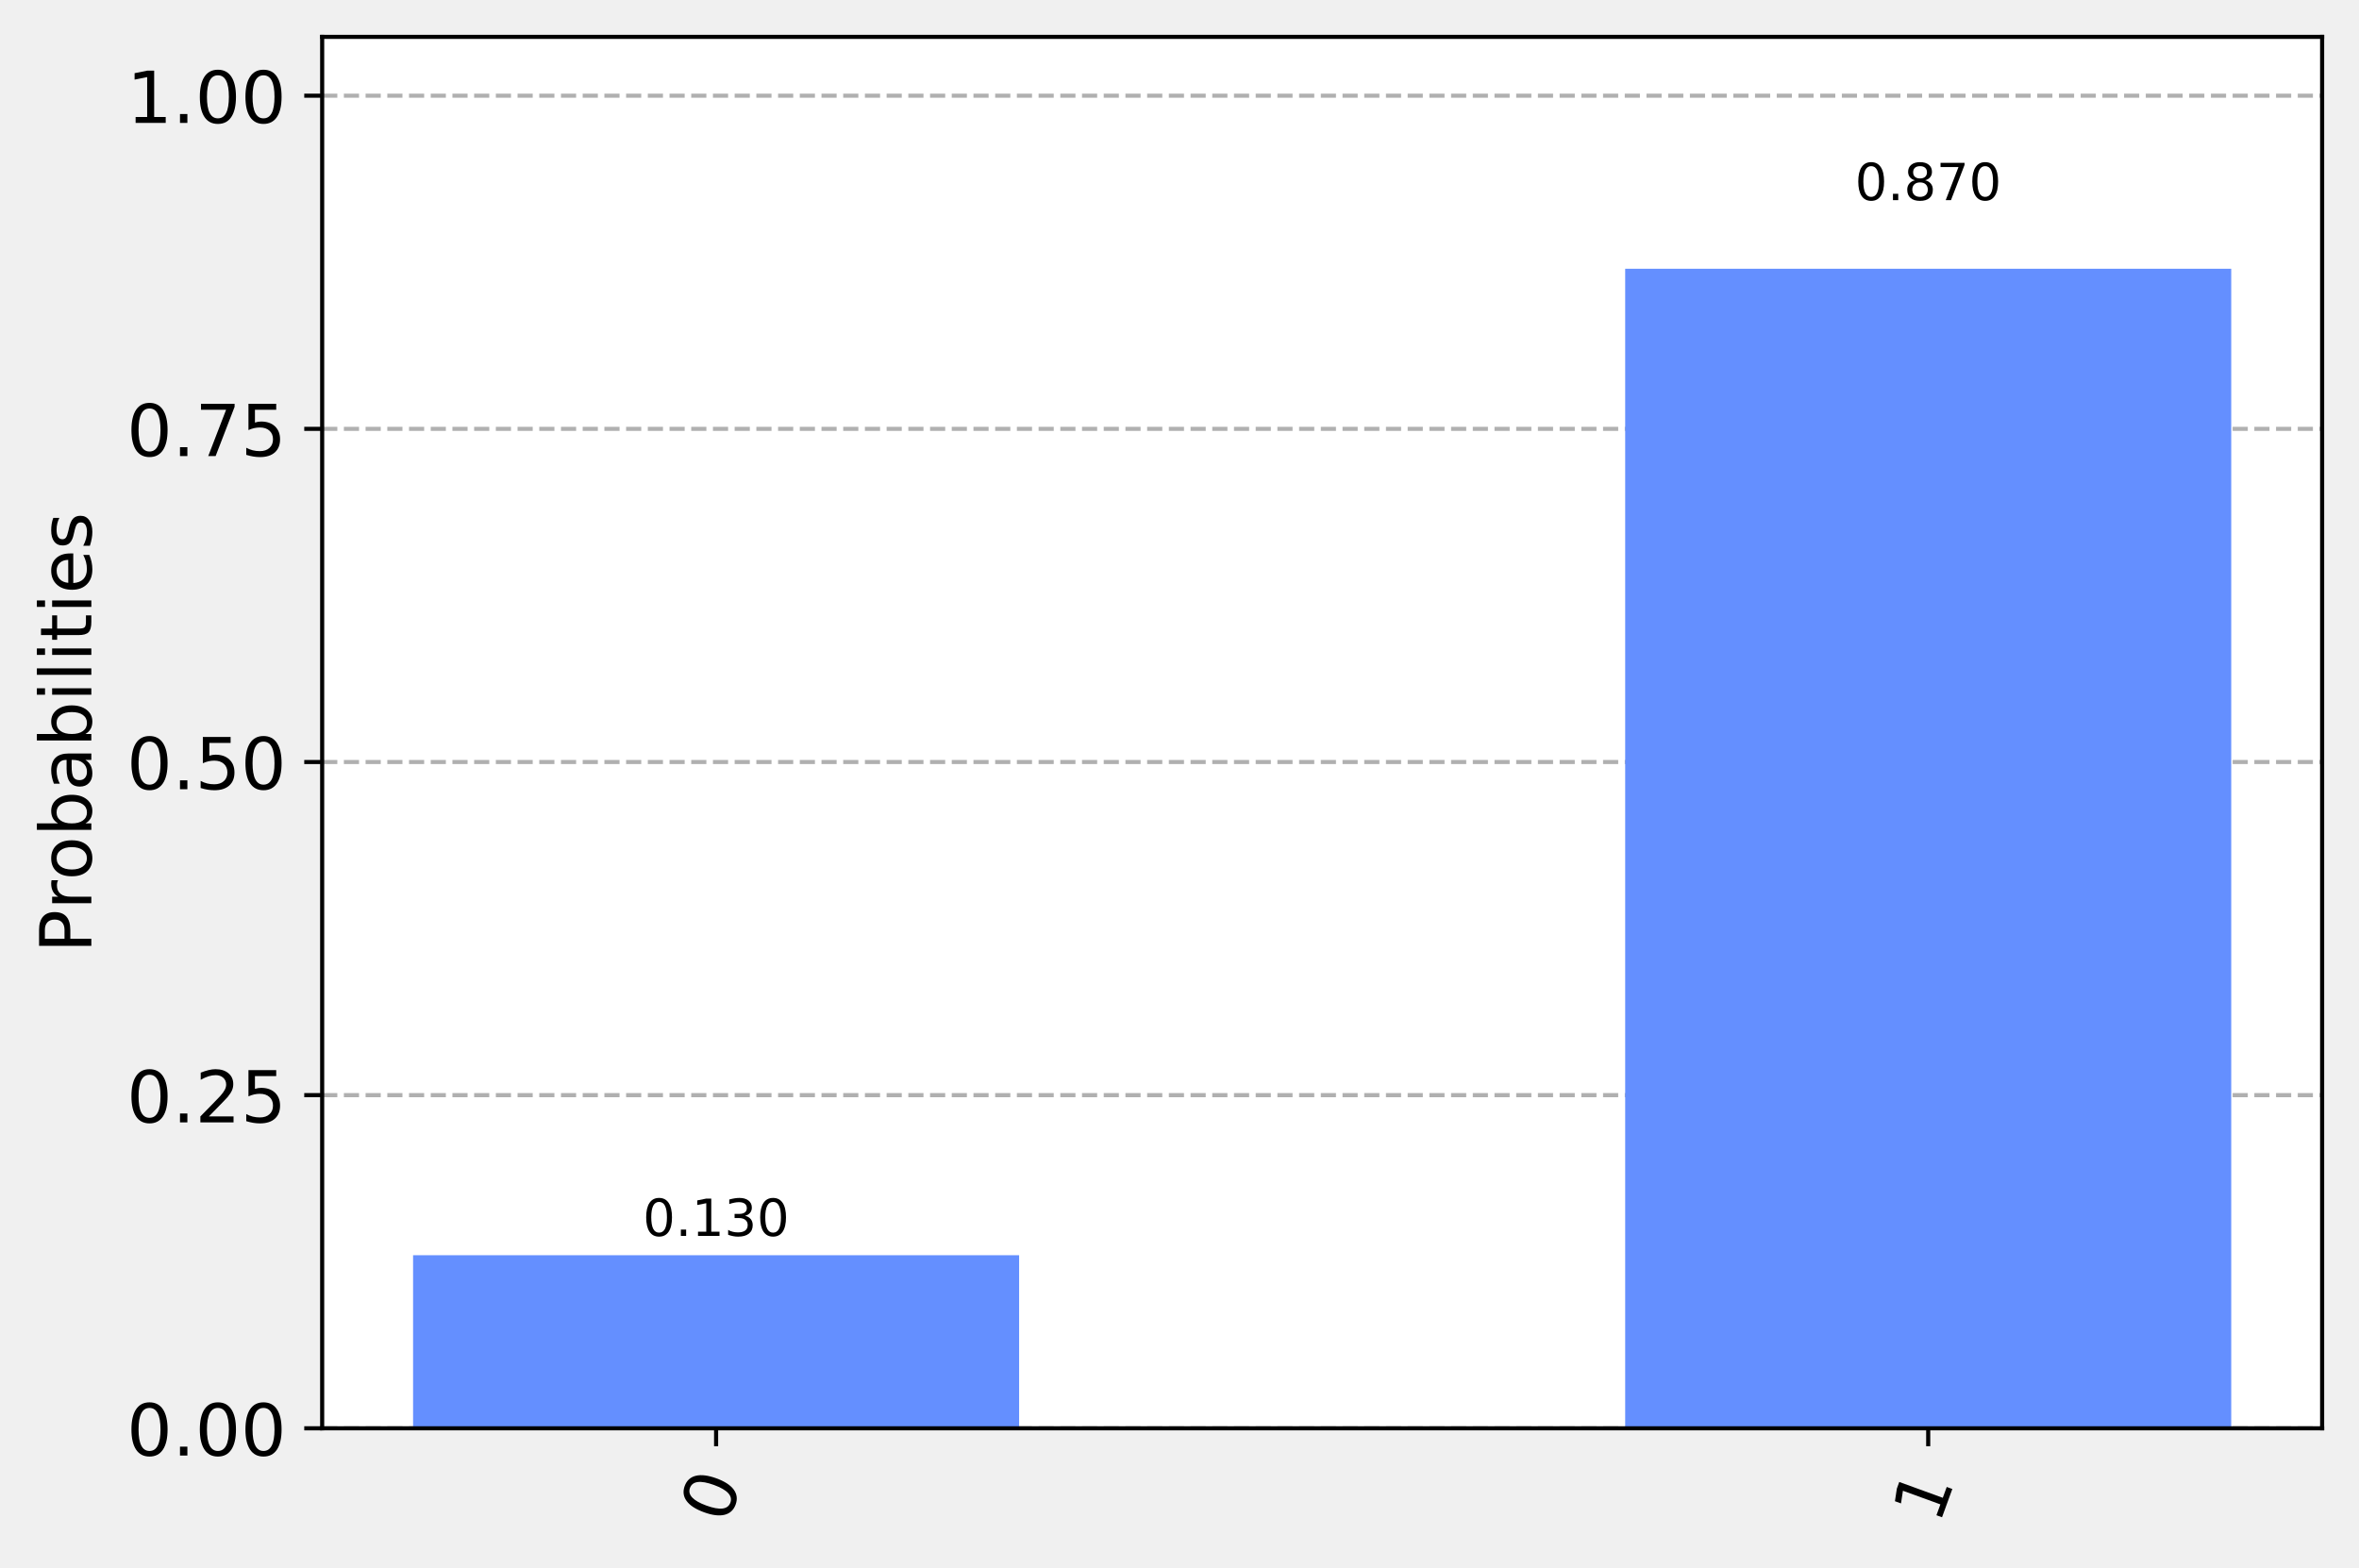
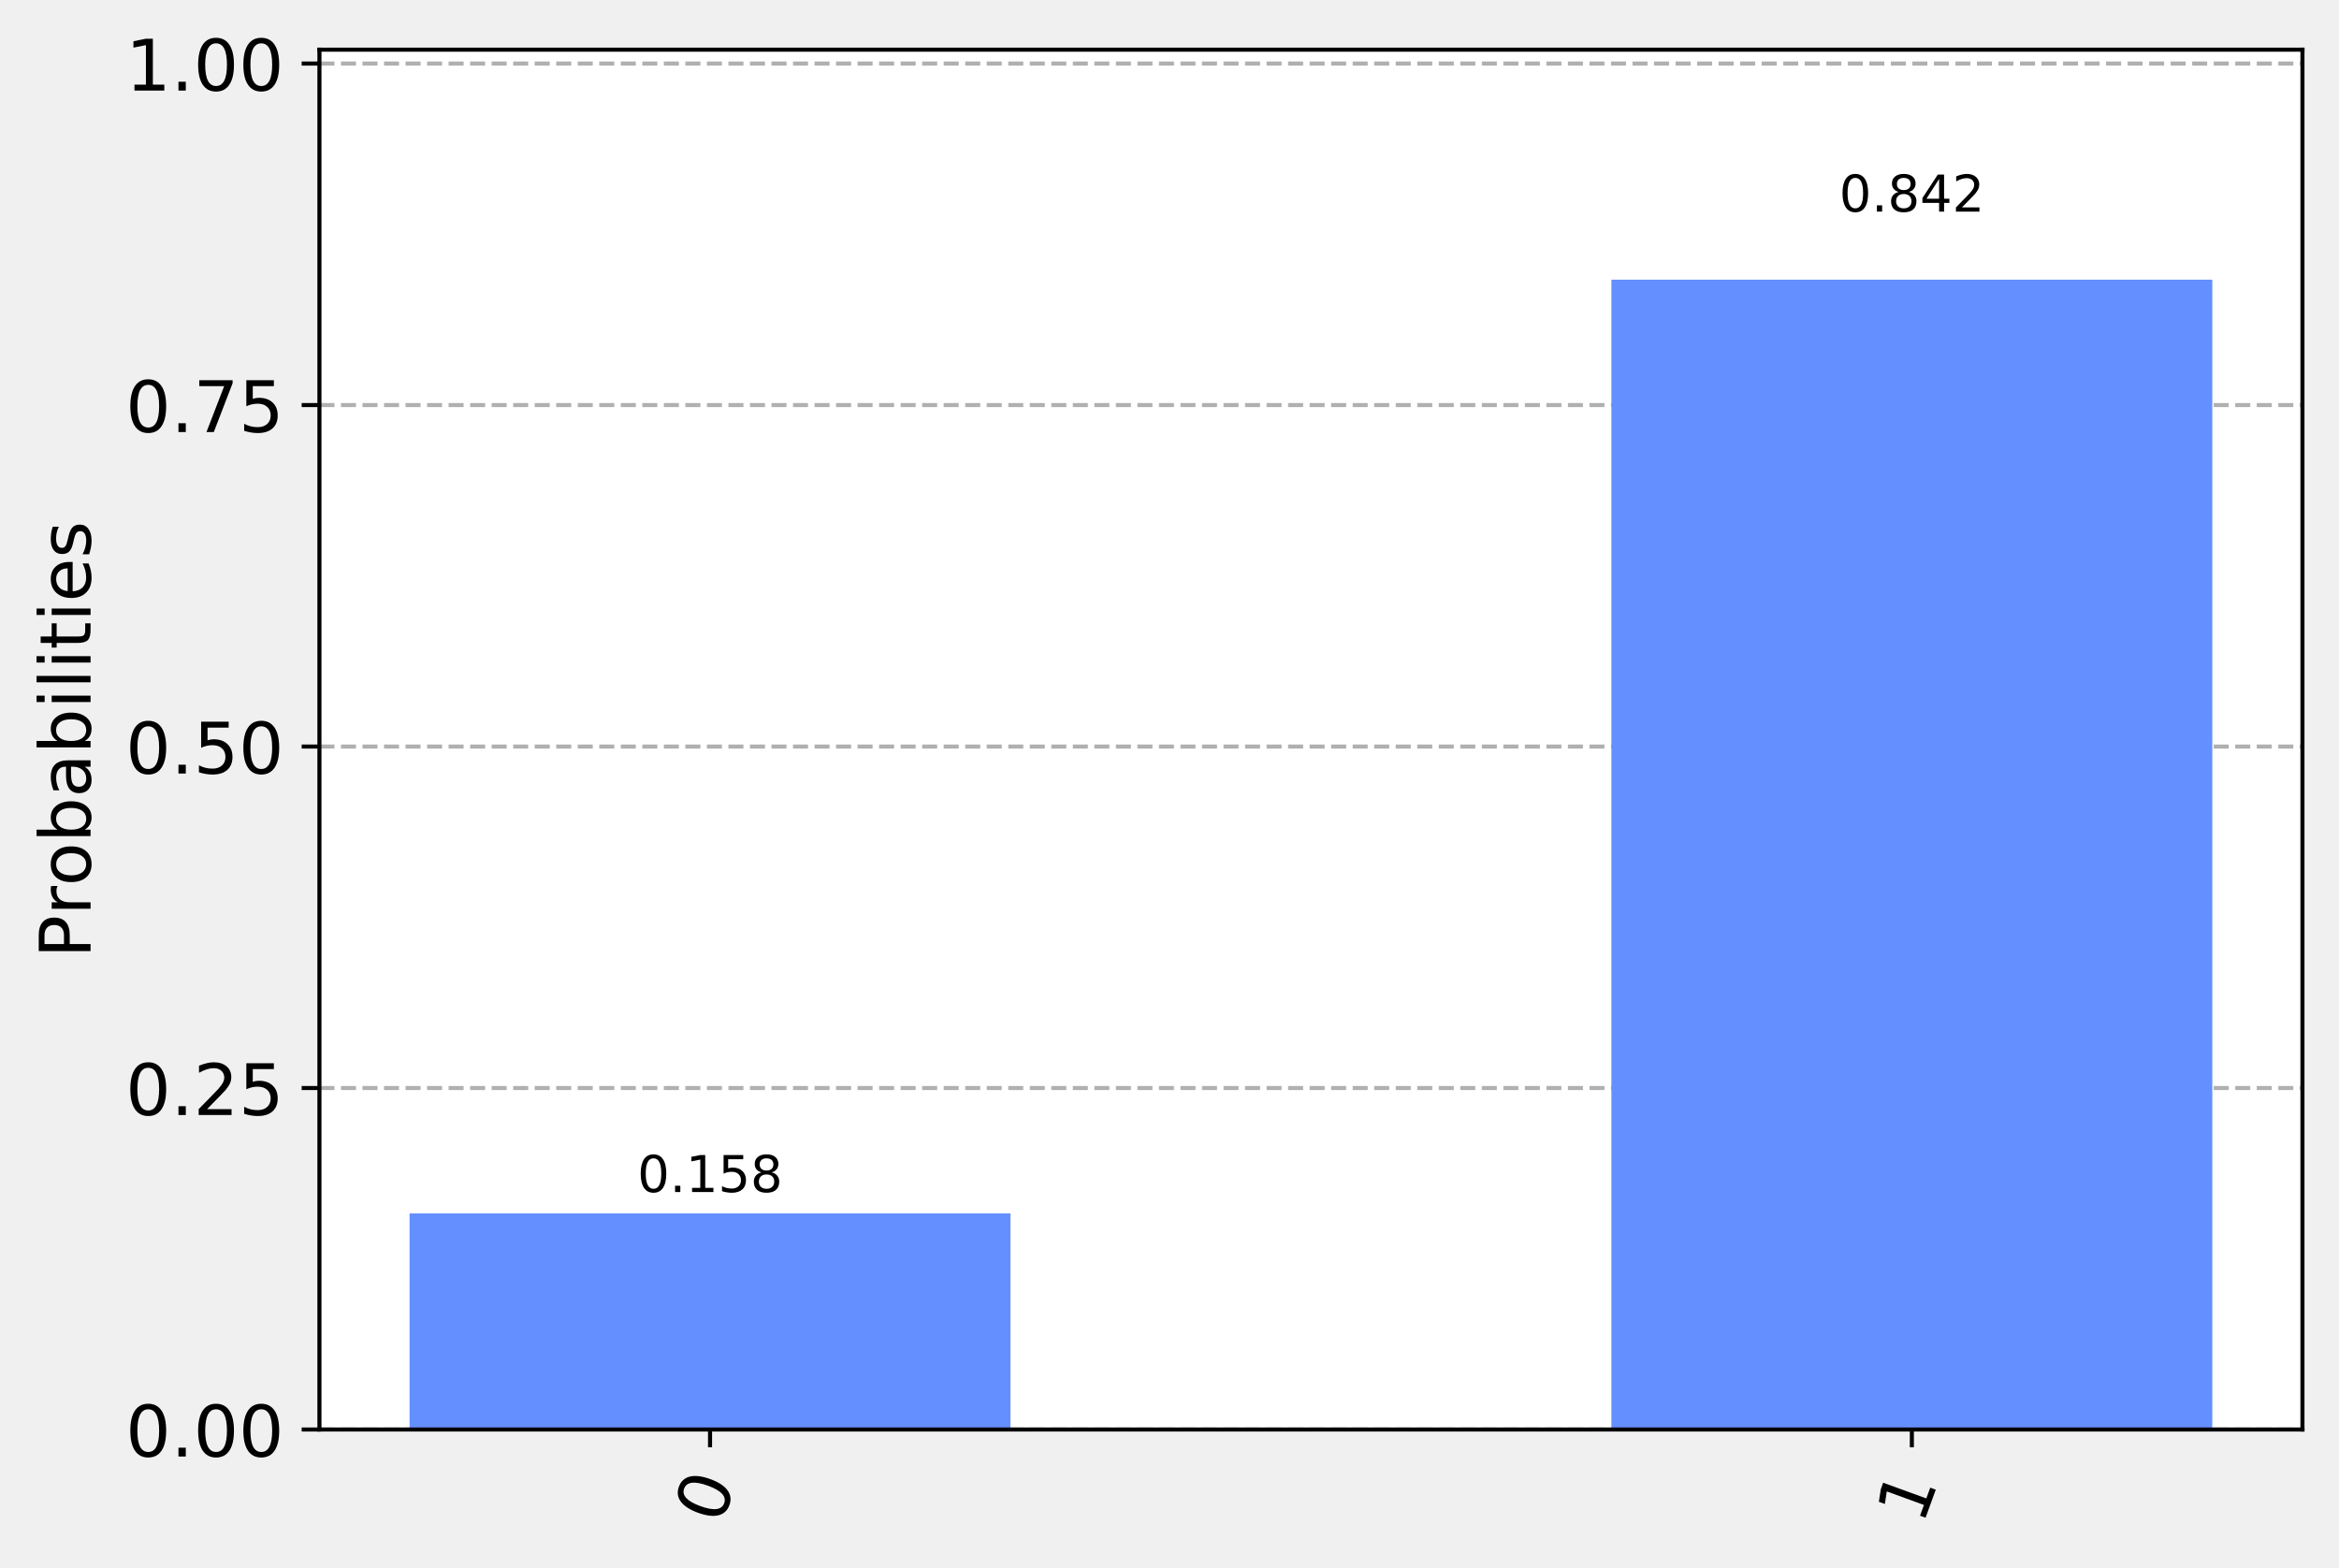
- <svg xmlns="http://www.w3.org/2000/svg" xmlns:xlink="http://www.w3.org/1999/xlink" height="306.204pt" version="1.1" viewBox="0 0 460.721 306.204" width="460.721pt">
+ <svg xmlns="http://www.w3.org/2000/svg" xmlns:xlink="http://www.w3.org/1999/xlink" height="308.791pt" version="1.1" viewBox="0 0 460.721 308.791" width="460.721pt">
  <defs>
    <style type="text/css">
*{stroke-linecap:butt;stroke-linejoin:round;}
  </style>
  </defs>
  <g id="figure_1">
    <g id="patch_1">
-       <path d="M 0 306.204  L 460.721 306.204  L 460.721 0  L 0 0  z " style="fill:none;" />
+       <path d="M 0 308.791  L 460.721 308.791  L 460.721 0  L 0 0  z " style="fill:none;" />
    </g>
    <g id="axes_1">
      <g id="patch_2">
-         <path d="M 62.921 279  L 453.521 279  L 453.521 7.2  L 62.921 7.2  z " style="fill:#ffffff;" />
+         <path d="M 62.921 281.586  L 453.521 281.586  L 453.521 9.786  L 62.921 9.786  z " style="fill:#ffffff;" />
      </g>
      <g id="matplotlib.axis_1">
        <g id="xtick_1">
          <g id="line2d_1">
            <defs>
-               <path d="M 0 0  L 0 3.5  " id="mbb48313a22" style="stroke:#000000;stroke-width:0.8;" />
-             </defs>
-             <g>
-               <use style="stroke:#000000;stroke-width:0.8;" x="139.858" xlink:href="#mbb48313a22" y="279" />
+               <path d="M 0 0  L 0 3.5  " id="m586768643f" style="stroke:#000000;stroke-width:0.8;" />
+             </defs>
+             <g>
+               <use style="stroke:#000000;stroke-width:0.8;" x="139.858" xlink:href="#m586768643f" y="281.586" />
            </g>
          </g>
          <g id="text_1">
            <defs>
              <path d="M 31.781 66.406  Q 24.172 66.406 20.328 58.906  Q 16.5 51.422 16.5 36.375  Q 16.5 21.391 20.328 13.891  Q 24.172 6.391 31.781 6.391  Q 39.453 6.391 43.281 13.891  Q 47.125 21.391 47.125 36.375  Q 47.125 51.422 43.281 58.906  Q 39.453 66.406 31.781 66.406  z M 31.781 74.219  Q 44.047 74.219 50.516 64.516  Q 56.984 54.828 56.984 36.375  Q 56.984 17.969 50.516 8.266  Q 44.047 -1.422 31.781 -1.422  Q 19.531 -1.422 13.062 8.266  Q 6.594 17.969 6.594 36.375  Q 6.594 54.828 13.062 64.516  Q 19.531 74.219 31.781 74.219  z " id="DejaVuSans-48" />
            </defs>
-             <g transform="translate(141.9645 298.0087)rotate(-70)scale(0.14 -0.14)">
+             <g transform="translate(141.9645 300.5949)rotate(-70)scale(0.14 -0.14)">
              <use xlink:href="#DejaVuSans-48" />
            </g>
          </g>
        </g>
        <g id="xtick_2">
          <g id="line2d_2">
            <g>
-               <use style="stroke:#000000;stroke-width:0.8;" x="376.585" xlink:href="#mbb48313a22" y="279" />
+               <use style="stroke:#000000;stroke-width:0.8;" x="376.585" xlink:href="#m586768643f" y="281.586" />
            </g>
          </g>
          <g id="text_2">
            <defs>
              <path d="M 12.406 8.297  L 28.516 8.297  L 28.516 63.922  L 10.984 60.406  L 10.984 69.391  L 28.422 72.906  L 38.281 72.906  L 38.281 8.297  L 54.391 8.297  L 54.391 0  L 12.406 0  z " id="DejaVuSans-49" />
            </defs>
-             <g transform="translate(378.6918 298.0087)rotate(-70)scale(0.14 -0.14)">
+             <g transform="translate(378.6918 300.5949)rotate(-70)scale(0.14 -0.14)">
              <use xlink:href="#DejaVuSans-49" />
            </g>
          </g>
        </g>
      </g>
      <g id="matplotlib.axis_2">
        <g id="ytick_1">
          <g id="line2d_3">
-             <path clip-path="url(#peb7da25eb1)" d="M 62.921 279  L 453.521 279  " style="fill:none;stroke:#b0b0b0;stroke-dasharray:2.96,1.28;stroke-dashoffset:0;stroke-width:0.8;" />
+             <path clip-path="url(#p5bb5c6a820)" d="M 62.921 281.586  L 453.521 281.586  " style="fill:none;stroke:#b0b0b0;stroke-dasharray:2.96,1.28;stroke-dashoffset:0;stroke-width:0.8;" />
          </g>
          <g id="line2d_4">
            <defs>
-               <path d="M 0 0  L -3.5 0  " id="m7694026bbb" style="stroke:#000000;stroke-width:0.8;" />
-             </defs>
-             <g>
-               <use style="stroke:#000000;stroke-width:0.8;" x="62.921" xlink:href="#m7694026bbb" y="279" />
+               <path d="M 0 0  L -3.5 0  " id="m2d5bb65872" style="stroke:#000000;stroke-width:0.8;" />
+             </defs>
+             <g>
+               <use style="stroke:#000000;stroke-width:0.8;" x="62.921" xlink:href="#m2d5bb65872" y="281.586" />
            </g>
          </g>
          <g id="text_3">
            <defs>
              <path d="M 10.688 12.406  L 21 12.406  L 21 0  L 10.688 0  z " id="DejaVuSans-46" />
            </defs>
-             <g transform="translate(24.74938 284.3189)scale(0.14 -0.14)">
+             <g transform="translate(24.74938 286.9051)scale(0.14 -0.14)">
              <use xlink:href="#DejaVuSans-48" />
              <use x="63.623" xlink:href="#DejaVuSans-46" />
              <use x="95.41" xlink:href="#DejaVuSans-48" />
              <use x="159.033" xlink:href="#DejaVuSans-48" />
            </g>
          </g>
        </g>
        <g id="ytick_2">
          <g id="line2d_5">
-             <path clip-path="url(#peb7da25eb1)" d="M 62.921 213.923  L 453.521 213.923  " style="fill:none;stroke:#b0b0b0;stroke-dasharray:2.96,1.28;stroke-dashoffset:0;stroke-width:0.8;" />
+             <path clip-path="url(#p5bb5c6a820)" d="M 62.921 214.319  L 453.521 214.319  " style="fill:none;stroke:#b0b0b0;stroke-dasharray:2.96,1.28;stroke-dashoffset:0;stroke-width:0.8;" />
          </g>
          <g id="line2d_6">
            <g>
-               <use style="stroke:#000000;stroke-width:0.8;" x="62.921" xlink:href="#m7694026bbb" y="213.923" />
+               <use style="stroke:#000000;stroke-width:0.8;" x="62.921" xlink:href="#m2d5bb65872" y="214.319" />
            </g>
          </g>
          <g id="text_4">
            <defs>
              <path d="M 19.188 8.297  L 53.609 8.297  L 53.609 0  L 7.328 0  L 7.328 8.297  Q 12.938 14.109 22.625 23.891  Q 32.328 33.688 34.812 36.531  Q 39.547 41.844 41.422 45.531  Q 43.312 49.219 43.312 52.781  Q 43.312 58.594 39.234 62.25  Q 35.156 65.922 28.609 65.922  Q 23.969 65.922 18.812 64.312  Q 13.672 62.703 7.812 59.422  L 7.812 69.391  Q 13.766 71.781 18.938 73  Q 24.125 74.219 28.422 74.219  Q 39.75 74.219 46.484 68.547  Q 53.219 62.891 53.219 53.422  Q 53.219 48.922 51.531 44.891  Q 49.859 40.875 45.406 35.406  Q 44.188 33.984 37.641 27.219  Q 31.109 20.453 19.188 8.297  z " id="DejaVuSans-50" />
              <path d="M 10.797 72.906  L 49.516 72.906  L 49.516 64.594  L 19.828 64.594  L 19.828 46.734  Q 21.969 47.469 24.109 47.828  Q 26.266 48.188 28.422 48.188  Q 40.625 48.188 47.75 41.5  Q 54.891 34.812 54.891 23.391  Q 54.891 11.625 47.562 5.094  Q 40.234 -1.422 26.906 -1.422  Q 22.312 -1.422 17.547 -0.641  Q 12.797 0.141 7.719 1.703  L 7.719 11.625  Q 12.109 9.234 16.797 8.062  Q 21.484 6.891 26.703 6.891  Q 35.156 6.891 40.078 11.328  Q 45.016 15.766 45.016 23.391  Q 45.016 31 40.078 35.438  Q 35.156 39.891 26.703 39.891  Q 22.75 39.891 18.812 39.016  Q 14.891 38.141 10.797 36.281  z " id="DejaVuSans-53" />
            </defs>
-             <g transform="translate(24.74938 219.2415)scale(0.14 -0.14)">
+             <g transform="translate(24.74938 219.6383)scale(0.14 -0.14)">
              <use xlink:href="#DejaVuSans-48" />
              <use x="63.623" xlink:href="#DejaVuSans-46" />
              <use x="95.41" xlink:href="#DejaVuSans-50" />
              <use x="159.033" xlink:href="#DejaVuSans-53" />
            </g>
          </g>
        </g>
        <g id="ytick_3">
          <g id="line2d_7">
-             <path clip-path="url(#peb7da25eb1)" d="M 62.921 148.845  L 453.521 148.845  " style="fill:none;stroke:#b0b0b0;stroke-dasharray:2.96,1.28;stroke-dashoffset:0;stroke-width:0.8;" />
+             <path clip-path="url(#p5bb5c6a820)" d="M 62.921 147.053  L 453.521 147.053  " style="fill:none;stroke:#b0b0b0;stroke-dasharray:2.96,1.28;stroke-dashoffset:0;stroke-width:0.8;" />
          </g>
          <g id="line2d_8">
            <g>
-               <use style="stroke:#000000;stroke-width:0.8;" x="62.921" xlink:href="#m7694026bbb" y="148.845" />
+               <use style="stroke:#000000;stroke-width:0.8;" x="62.921" xlink:href="#m2d5bb65872" y="147.053" />
            </g>
          </g>
          <g id="text_5">
-             <g transform="translate(24.74938 154.164)scale(0.14 -0.14)">
+             <g transform="translate(24.74938 152.3715)scale(0.14 -0.14)">
              <use xlink:href="#DejaVuSans-48" />
              <use x="63.623" xlink:href="#DejaVuSans-46" />
              <use x="95.41" xlink:href="#DejaVuSans-53" />
              <use x="159.033" xlink:href="#DejaVuSans-48" />
            </g>
          </g>
        </g>
        <g id="ytick_4">
          <g id="line2d_9">
-             <path clip-path="url(#peb7da25eb1)" d="M 62.921 83.768  L 453.521 83.768  " style="fill:none;stroke:#b0b0b0;stroke-dasharray:2.96,1.28;stroke-dashoffset:0;stroke-width:0.8;" />
+             <path clip-path="url(#p5bb5c6a820)" d="M 62.921 79.786  L 453.521 79.786  " style="fill:none;stroke:#b0b0b0;stroke-dasharray:2.96,1.28;stroke-dashoffset:0;stroke-width:0.8;" />
          </g>
          <g id="line2d_10">
            <g>
-               <use style="stroke:#000000;stroke-width:0.8;" x="62.921" xlink:href="#m7694026bbb" y="83.768" />
+               <use style="stroke:#000000;stroke-width:0.8;" x="62.921" xlink:href="#m2d5bb65872" y="79.786" />
            </g>
          </g>
          <g id="text_6">
            <defs>
              <path d="M 8.203 72.906  L 55.078 72.906  L 55.078 68.703  L 28.609 0  L 18.312 0  L 43.219 64.594  L 8.203 64.594  z " id="DejaVuSans-55" />
            </defs>
-             <g transform="translate(24.74938 89.08658)scale(0.14 -0.14)">
+             <g transform="translate(24.74938 85.10463)scale(0.14 -0.14)">
              <use xlink:href="#DejaVuSans-48" />
              <use x="63.623" xlink:href="#DejaVuSans-46" />
              <use x="95.41" xlink:href="#DejaVuSans-55" />
              <use x="159.033" xlink:href="#DejaVuSans-53" />
            </g>
          </g>
        </g>
        <g id="ytick_5">
          <g id="line2d_11">
-             <path clip-path="url(#peb7da25eb1)" d="M 62.921 18.69  L 453.521 18.69  " style="fill:none;stroke:#b0b0b0;stroke-dasharray:2.96,1.28;stroke-dashoffset:0;stroke-width:0.8;" />
+             <path clip-path="url(#p5bb5c6a820)" d="M 62.921 12.519  L 453.521 12.519  " style="fill:none;stroke:#b0b0b0;stroke-dasharray:2.96,1.28;stroke-dashoffset:0;stroke-width:0.8;" />
          </g>
          <g id="line2d_12">
            <g>
-               <use style="stroke:#000000;stroke-width:0.8;" x="62.921" xlink:href="#m7694026bbb" y="18.69" />
+               <use style="stroke:#000000;stroke-width:0.8;" x="62.921" xlink:href="#m2d5bb65872" y="12.519" />
            </g>
          </g>
          <g id="text_7">
-             <g transform="translate(24.74938 24.00914)scale(0.14 -0.14)">
+             <g transform="translate(24.74938 17.83781)scale(0.14 -0.14)">
              <use xlink:href="#DejaVuSans-49" />
              <use x="63.623" xlink:href="#DejaVuSans-46" />
              <use x="95.41" xlink:href="#DejaVuSans-48" />
              <use x="159.033" xlink:href="#DejaVuSans-48" />
            </g>
          </g>
        </g>
        <g id="text_8">
          <defs>
            <path d="M 19.672 64.797  L 19.672 37.406  L 32.078 37.406  Q 38.969 37.406 42.719 40.969  Q 46.484 44.531 46.484 51.125  Q 46.484 57.672 42.719 61.234  Q 38.969 64.797 32.078 64.797  z M 9.812 72.906  L 32.078 72.906  Q 44.344 72.906 50.609 67.359  Q 56.891 61.812 56.891 51.125  Q 56.891 40.328 50.609 34.812  Q 44.344 29.297 32.078 29.297  L 19.672 29.297  L 19.672 0  L 9.812 0  z " id="DejaVuSans-80" />
            <path d="M 41.109 46.297  Q 39.594 47.172 37.812 47.578  Q 36.031 48 33.891 48  Q 26.266 48 22.188 43.047  Q 18.109 38.094 18.109 28.812  L 18.109 0  L 9.078 0  L 9.078 54.688  L 18.109 54.688  L 18.109 46.188  Q 20.953 51.172 25.484 53.578  Q 30.031 56 36.531 56  Q 37.453 56 38.578 55.875  Q 39.703 55.766 41.062 55.516  z " id="DejaVuSans-114" />
            <path d="M 30.609 48.391  Q 23.391 48.391 19.188 42.75  Q 14.984 37.109 14.984 27.297  Q 14.984 17.484 19.156 11.844  Q 23.344 6.203 30.609 6.203  Q 37.797 6.203 41.984 11.859  Q 46.188 17.531 46.188 27.297  Q 46.188 37.016 41.984 42.703  Q 37.797 48.391 30.609 48.391  z M 30.609 56  Q 42.328 56 49.016 48.375  Q 55.719 40.766 55.719 27.297  Q 55.719 13.875 49.016 6.219  Q 42.328 -1.422 30.609 -1.422  Q 18.844 -1.422 12.172 6.219  Q 5.516 13.875 5.516 27.297  Q 5.516 40.766 12.172 48.375  Q 18.844 56 30.609 56  z " id="DejaVuSans-111" />
            <path d="M 48.688 27.297  Q 48.688 37.203 44.609 42.844  Q 40.531 48.484 33.406 48.484  Q 26.266 48.484 22.188 42.844  Q 18.109 37.203 18.109 27.297  Q 18.109 17.391 22.188 11.75  Q 26.266 6.109 33.406 6.109  Q 40.531 6.109 44.609 11.75  Q 48.688 17.391 48.688 27.297  z M 18.109 46.391  Q 20.953 51.266 25.266 53.625  Q 29.594 56 35.594 56  Q 45.562 56 51.781 48.094  Q 58.016 40.188 58.016 27.297  Q 58.016 14.406 51.781 6.484  Q 45.562 -1.422 35.594 -1.422  Q 29.594 -1.422 25.266 0.953  Q 20.953 3.328 18.109 8.203  L 18.109 0  L 9.078 0  L 9.078 75.984  L 18.109 75.984  z " id="DejaVuSans-98" />
            <path d="M 34.281 27.484  Q 23.391 27.484 19.188 25  Q 14.984 22.516 14.984 16.5  Q 14.984 11.719 18.141 8.906  Q 21.297 6.109 26.703 6.109  Q 34.188 6.109 38.703 11.406  Q 43.219 16.703 43.219 25.484  L 43.219 27.484  z M 52.203 31.203  L 52.203 0  L 43.219 0  L 43.219 8.297  Q 40.141 3.328 35.547 0.953  Q 30.953 -1.422 24.312 -1.422  Q 15.922 -1.422 10.953 3.297  Q 6 8.016 6 15.922  Q 6 25.141 12.172 29.828  Q 18.359 34.516 30.609 34.516  L 43.219 34.516  L 43.219 35.406  Q 43.219 41.609 39.141 45  Q 35.062 48.391 27.688 48.391  Q 23 48.391 18.547 47.266  Q 14.109 46.141 10.016 43.891  L 10.016 52.203  Q 14.938 54.109 19.578 55.047  Q 24.219 56 28.609 56  Q 40.484 56 46.344 49.844  Q 52.203 43.703 52.203 31.203  z " id="DejaVuSans-97" />
            <path d="M 9.422 54.688  L 18.406 54.688  L 18.406 0  L 9.422 0  z M 9.422 75.984  L 18.406 75.984  L 18.406 64.594  L 9.422 64.594  z " id="DejaVuSans-105" />
            <path d="M 9.422 75.984  L 18.406 75.984  L 18.406 0  L 9.422 0  z " id="DejaVuSans-108" />
            <path d="M 18.312 70.219  L 18.312 54.688  L 36.812 54.688  L 36.812 47.703  L 18.312 47.703  L 18.312 18.016  Q 18.312 11.328 20.141 9.422  Q 21.969 7.516 27.594 7.516  L 36.812 7.516  L 36.812 0  L 27.594 0  Q 17.188 0 13.234 3.875  Q 9.281 7.766 9.281 18.016  L 9.281 47.703  L 2.688 47.703  L 2.688 54.688  L 9.281 54.688  L 9.281 70.219  z " id="DejaVuSans-116" />
            <path d="M 56.203 29.594  L 56.203 25.203  L 14.891 25.203  Q 15.484 15.922 20.484 11.062  Q 25.484 6.203 34.422 6.203  Q 39.594 6.203 44.453 7.469  Q 49.312 8.734 54.109 11.281  L 54.109 2.781  Q 49.266 0.734 44.188 -0.344  Q 39.109 -1.422 33.891 -1.422  Q 20.797 -1.422 13.156 6.188  Q 5.516 13.812 5.516 26.812  Q 5.516 40.234 12.766 48.109  Q 20.016 56 32.328 56  Q 43.359 56 49.781 48.891  Q 56.203 41.797 56.203 29.594  z M 47.219 32.234  Q 47.125 39.594 43.094 43.984  Q 39.062 48.391 32.422 48.391  Q 24.906 48.391 20.391 44.141  Q 15.875 39.891 15.188 32.172  z " id="DejaVuSans-101" />
            <path d="M 44.281 53.078  L 44.281 44.578  Q 40.484 46.531 36.375 47.5  Q 32.281 48.484 27.875 48.484  Q 21.188 48.484 17.844 46.438  Q 14.5 44.391 14.5 40.281  Q 14.5 37.156 16.891 35.375  Q 19.281 33.594 26.516 31.984  L 29.594 31.297  Q 39.156 29.25 43.188 25.516  Q 47.219 21.781 47.219 15.094  Q 47.219 7.469 41.188 3.016  Q 35.156 -1.422 24.609 -1.422  Q 20.219 -1.422 15.453 -0.562  Q 10.688 0.297 5.422 2  L 5.422 11.281  Q 10.406 8.688 15.234 7.391  Q 20.062 6.109 24.812 6.109  Q 31.156 6.109 34.562 8.281  Q 37.984 10.453 37.984 14.406  Q 37.984 18.062 35.516 20.016  Q 33.062 21.969 24.703 23.781  L 21.578 24.516  Q 13.234 26.266 9.516 29.906  Q 5.812 33.547 5.812 39.891  Q 5.812 47.609 11.281 51.797  Q 16.75 56 26.812 56  Q 31.781 56 36.172 55.266  Q 40.578 54.547 44.281 53.078  z " id="DejaVuSans-115" />
          </defs>
-           <g transform="translate(17.83781 186.1325)rotate(-90)scale(0.14 -0.14)">
+           <g transform="translate(17.83781 188.7187)rotate(-90)scale(0.14 -0.14)">
            <use xlink:href="#DejaVuSans-80" />
            <use x="60.287" xlink:href="#DejaVuSans-114" />
            <use x="101.369" xlink:href="#DejaVuSans-111" />
            <use x="162.551" xlink:href="#DejaVuSans-98" />
            <use x="226.027" xlink:href="#DejaVuSans-97" />
            <use x="287.307" xlink:href="#DejaVuSans-98" />
            <use x="350.783" xlink:href="#DejaVuSans-105" />
            <use x="378.566" xlink:href="#DejaVuSans-108" />
            <use x="406.35" xlink:href="#DejaVuSans-105" />
            <use x="434.133" xlink:href="#DejaVuSans-116" />
            <use x="473.342" xlink:href="#DejaVuSans-105" />
            <use x="501.125" xlink:href="#DejaVuSans-101" />
            <use x="562.648" xlink:href="#DejaVuSans-115" />
          </g>
        </g>
      </g>
      <g id="patch_3">
-         <path clip-path="url(#peb7da25eb1)" d="M 80.676 279  L 199.039 279  L 199.039 245.19  L 80.676 245.19  z " style="fill:#648fff;" />
+         <path clip-path="url(#p5bb5c6a820)" d="M 80.676 281.586  L 199.039 281.586  L 199.039 239.019  L 80.676 239.019  z " style="fill:#648fff;" />
      </g>
      <g id="patch_4">
-         <path clip-path="url(#peb7da25eb1)" d="M 317.403 279  L 435.767 279  L 435.767 52.5  L 317.403 52.5  z " style="fill:#648fff;" />
+         <path clip-path="url(#p5bb5c6a820)" d="M 317.403 281.586  L 435.767 281.586  L 435.767 55.086  L 317.403 55.086  z " style="fill:#648fff;" />
      </g>
      <g id="patch_5">
-         <path d="M 62.921 279  L 62.921 7.2  " style="fill:none;stroke:#000000;stroke-linecap:square;stroke-linejoin:miter;stroke-width:0.8;" />
+         <path d="M 62.921 281.586  L 62.921 9.786  " style="fill:none;stroke:#000000;stroke-linecap:square;stroke-linejoin:miter;stroke-width:0.8;" />
      </g>
      <g id="patch_6">
-         <path d="M 453.521 279  L 453.521 7.2  " style="fill:none;stroke:#000000;stroke-linecap:square;stroke-linejoin:miter;stroke-width:0.8;" />
+         <path d="M 453.521 281.586  L 453.521 9.786  " style="fill:none;stroke:#000000;stroke-linecap:square;stroke-linejoin:miter;stroke-width:0.8;" />
      </g>
      <g id="patch_7">
-         <path d="M 62.921 279  L 453.521 279  " style="fill:none;stroke:#000000;stroke-linecap:square;stroke-linejoin:miter;stroke-width:0.8;" />
+         <path d="M 62.921 281.586  L 453.521 281.586  " style="fill:none;stroke:#000000;stroke-linecap:square;stroke-linejoin:miter;stroke-width:0.8;" />
      </g>
      <g id="patch_8">
-         <path d="M 62.921 7.2  L 453.521 7.2  " style="fill:none;stroke:#000000;stroke-linecap:square;stroke-linejoin:miter;stroke-width:0.8;" />
+         <path d="M 62.921 9.786  L 453.521 9.786  " style="fill:none;stroke:#000000;stroke-linecap:square;stroke-linejoin:miter;stroke-width:0.8;" />
      </g>
      <g id="text_9">
        <defs>
-           <path d="M 40.578 39.312  Q 47.656 37.797 51.625 33  Q 55.609 28.219 55.609 21.188  Q 55.609 10.406 48.188 4.484  Q 40.766 -1.422 27.094 -1.422  Q 22.516 -1.422 17.656 -0.516  Q 12.797 0.391 7.625 2.203  L 7.625 11.719  Q 11.719 9.328 16.594 8.109  Q 21.484 6.891 26.812 6.891  Q 36.078 6.891 40.938 10.547  Q 45.797 14.203 45.797 21.188  Q 45.797 27.641 41.281 31.266  Q 36.766 34.906 28.719 34.906  L 20.219 34.906  L 20.219 43.016  L 29.109 43.016  Q 36.375 43.016 40.234 45.922  Q 44.094 48.828 44.094 54.297  Q 44.094 59.906 40.109 62.906  Q 36.141 65.922 28.719 65.922  Q 24.656 65.922 20.016 65.031  Q 15.375 64.156 9.812 62.312  L 9.812 71.094  Q 15.438 72.656 20.344 73.438  Q 25.25 74.219 29.594 74.219  Q 40.828 74.219 47.359 69.109  Q 53.906 64.016 53.906 55.328  Q 53.906 49.266 50.438 45.094  Q 46.969 40.922 40.578 39.312  z " id="DejaVuSans-51" />
+           <path d="M 31.781 34.625  Q 24.75 34.625 20.719 30.859  Q 16.703 27.094 16.703 20.516  Q 16.703 13.922 20.719 10.156  Q 24.75 6.391 31.781 6.391  Q 38.812 6.391 42.859 10.172  Q 46.922 13.969 46.922 20.516  Q 46.922 27.094 42.891 30.859  Q 38.875 34.625 31.781 34.625  z M 21.922 38.812  Q 15.578 40.375 12.031 44.719  Q 8.5 49.078 8.5 55.328  Q 8.5 64.062 14.719 69.141  Q 20.953 74.219 31.781 74.219  Q 42.672 74.219 48.875 69.141  Q 55.078 64.062 55.078 55.328  Q 55.078 49.078 51.531 44.719  Q 48 40.375 41.703 38.812  Q 48.828 37.156 52.797 32.312  Q 56.781 27.484 56.781 20.516  Q 56.781 9.906 50.312 4.234  Q 43.844 -1.422 31.781 -1.422  Q 19.734 -1.422 13.25 4.234  Q 6.781 9.906 6.781 20.516  Q 6.781 27.484 10.781 32.312  Q 14.797 37.156 21.922 38.812  z M 18.312 54.391  Q 18.312 48.734 21.844 45.562  Q 25.391 42.391 31.781 42.391  Q 38.141 42.391 41.719 45.562  Q 45.312 48.734 45.312 54.391  Q 45.312 60.062 41.719 63.234  Q 38.141 66.406 31.781 66.406  Q 25.391 66.406 21.844 63.234  Q 18.312 60.062 18.312 54.391  z " id="DejaVuSans-56" />
        </defs>
-         <g transform="translate(125.5436 241.4201)scale(0.1 -0.1)">
+         <g transform="translate(125.5436 234.8109)scale(0.1 -0.1)">
          <use xlink:href="#DejaVuSans-48" />
          <use x="63.623" xlink:href="#DejaVuSans-46" />
          <use x="95.41" xlink:href="#DejaVuSans-49" />
-           <use x="159.033" xlink:href="#DejaVuSans-51" />
-           <use x="222.656" xlink:href="#DejaVuSans-48" />
+           <use x="159.033" xlink:href="#DejaVuSans-53" />
+           <use x="222.656" xlink:href="#DejaVuSans-56" />
        </g>
      </g>
      <g id="text_10">
        <defs>
-           <path d="M 31.781 34.625  Q 24.75 34.625 20.719 30.859  Q 16.703 27.094 16.703 20.516  Q 16.703 13.922 20.719 10.156  Q 24.75 6.391 31.781 6.391  Q 38.812 6.391 42.859 10.172  Q 46.922 13.969 46.922 20.516  Q 46.922 27.094 42.891 30.859  Q 38.875 34.625 31.781 34.625  z M 21.922 38.812  Q 15.578 40.375 12.031 44.719  Q 8.5 49.078 8.5 55.328  Q 8.5 64.062 14.719 69.141  Q 20.953 74.219 31.781 74.219  Q 42.672 74.219 48.875 69.141  Q 55.078 64.062 55.078 55.328  Q 55.078 49.078 51.531 44.719  Q 48 40.375 41.703 38.812  Q 48.828 37.156 52.797 32.312  Q 56.781 27.484 56.781 20.516  Q 56.781 9.906 50.312 4.234  Q 43.844 -1.422 31.781 -1.422  Q 19.734 -1.422 13.25 4.234  Q 6.781 9.906 6.781 20.516  Q 6.781 27.484 10.781 32.312  Q 14.797 37.156 21.922 38.812  z M 18.312 54.391  Q 18.312 48.734 21.844 45.562  Q 25.391 42.391 31.781 42.391  Q 38.141 42.391 41.719 45.562  Q 45.312 48.734 45.312 54.391  Q 45.312 60.062 41.719 63.234  Q 38.141 66.406 31.781 66.406  Q 25.391 66.406 21.844 63.234  Q 18.312 60.062 18.312 54.391  z " id="DejaVuSans-56" />
+           <path d="M 37.797 64.312  L 12.891 25.391  L 37.797 25.391  z M 35.203 72.906  L 47.609 72.906  L 47.609 25.391  L 58.016 25.391  L 58.016 17.188  L 47.609 17.188  L 47.609 0  L 37.797 0  L 37.797 17.188  L 4.891 17.188  L 4.891 26.703  z " id="DejaVuSans-52" />
        </defs>
-         <g transform="translate(362.2708 39.09531)scale(0.1 -0.1)">
+         <g transform="translate(362.2708 41.6815)scale(0.1 -0.1)">
          <use xlink:href="#DejaVuSans-48" />
          <use x="63.623" xlink:href="#DejaVuSans-46" />
          <use x="95.41" xlink:href="#DejaVuSans-56" />
-           <use x="159.033" xlink:href="#DejaVuSans-55" />
-           <use x="222.656" xlink:href="#DejaVuSans-48" />
+           <use x="159.033" xlink:href="#DejaVuSans-52" />
+           <use x="222.656" xlink:href="#DejaVuSans-50" />
        </g>
      </g>
    </g>
  </g>
  <defs>
-     <clipPath id="peb7da25eb1">
-       <rect height="271.8" width="390.6" x="62.921" y="7.2" />
+     <clipPath id="p5bb5c6a820">
+       <rect height="271.8" width="390.6" x="62.921" y="9.786" />
    </clipPath>
  </defs>
</svg>
